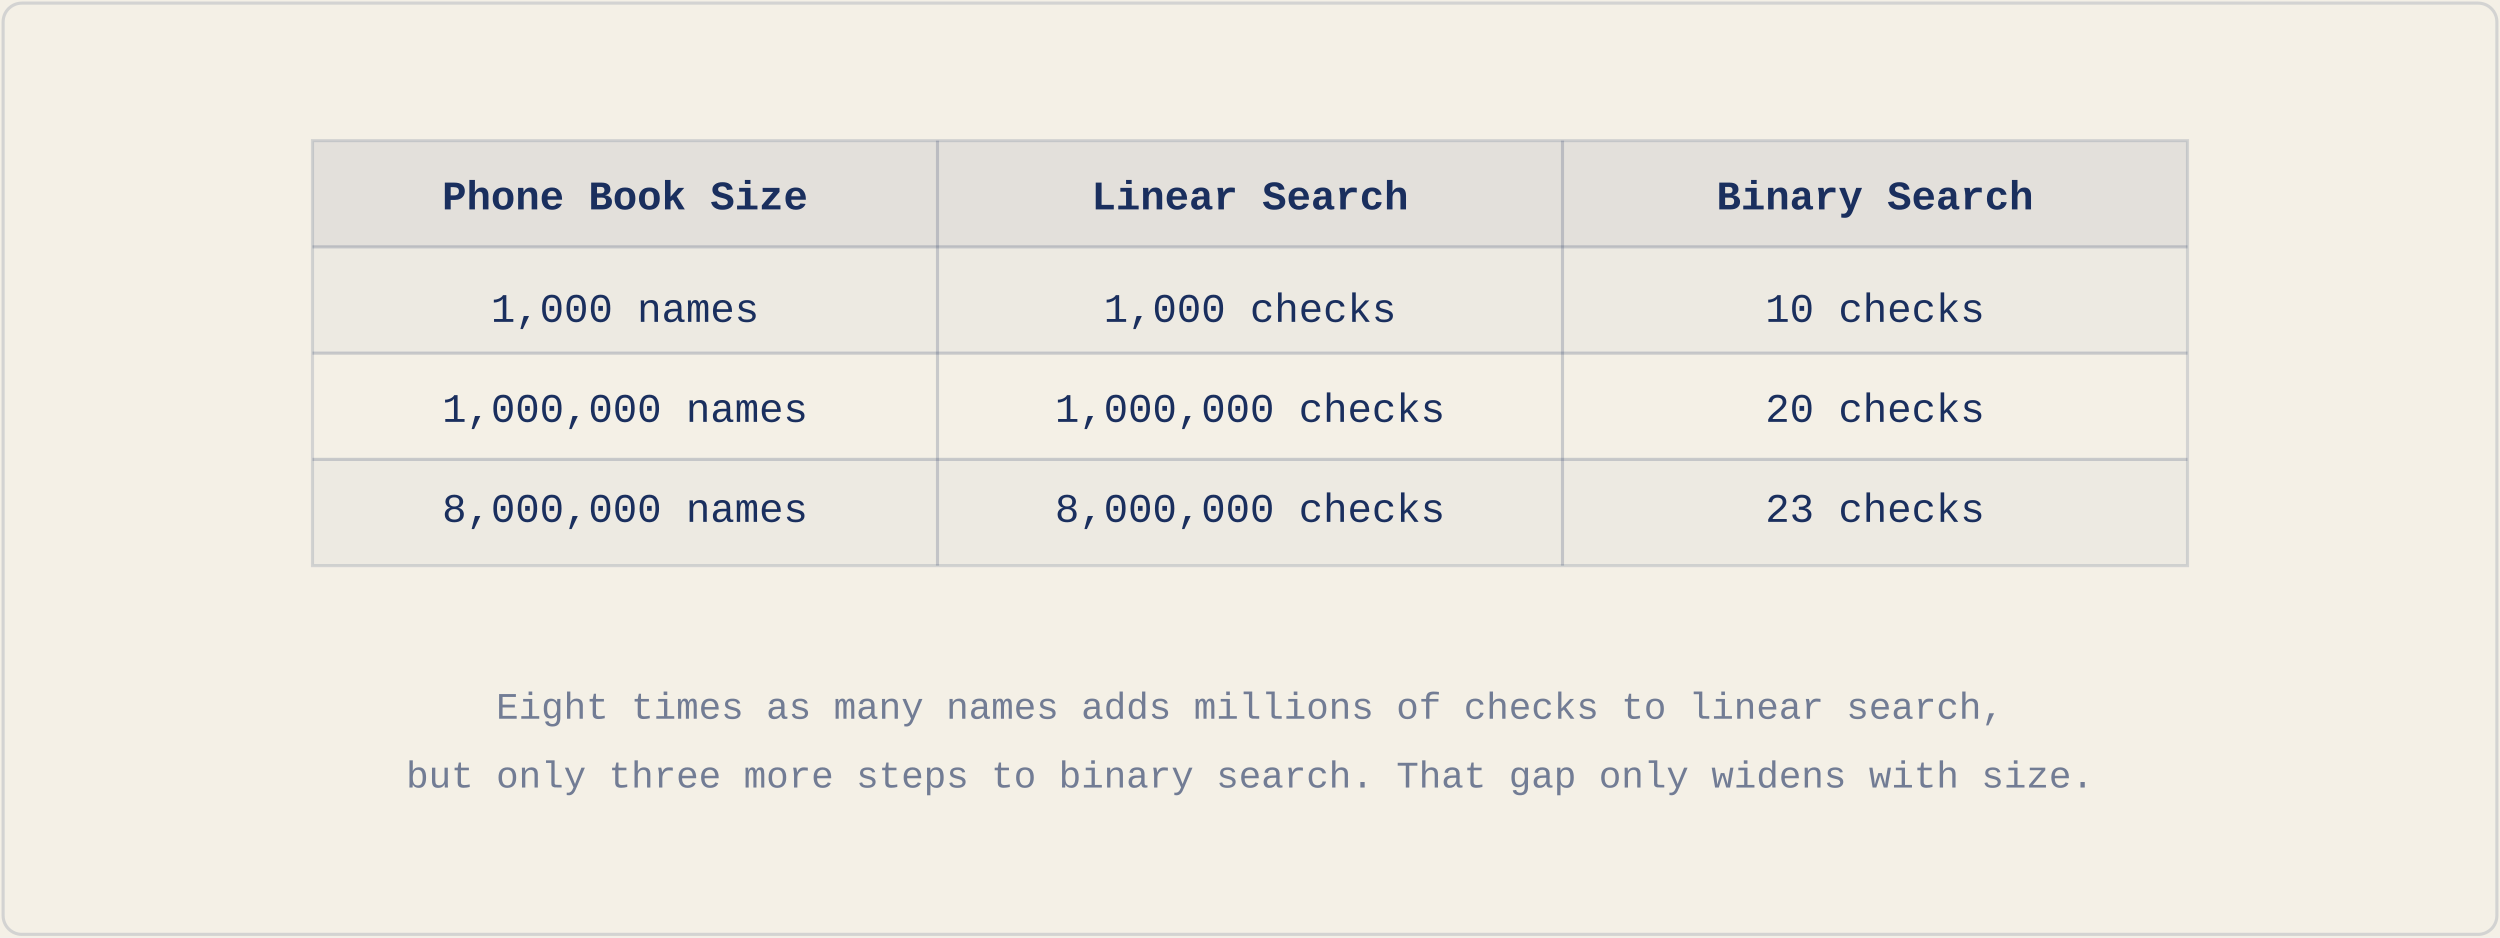
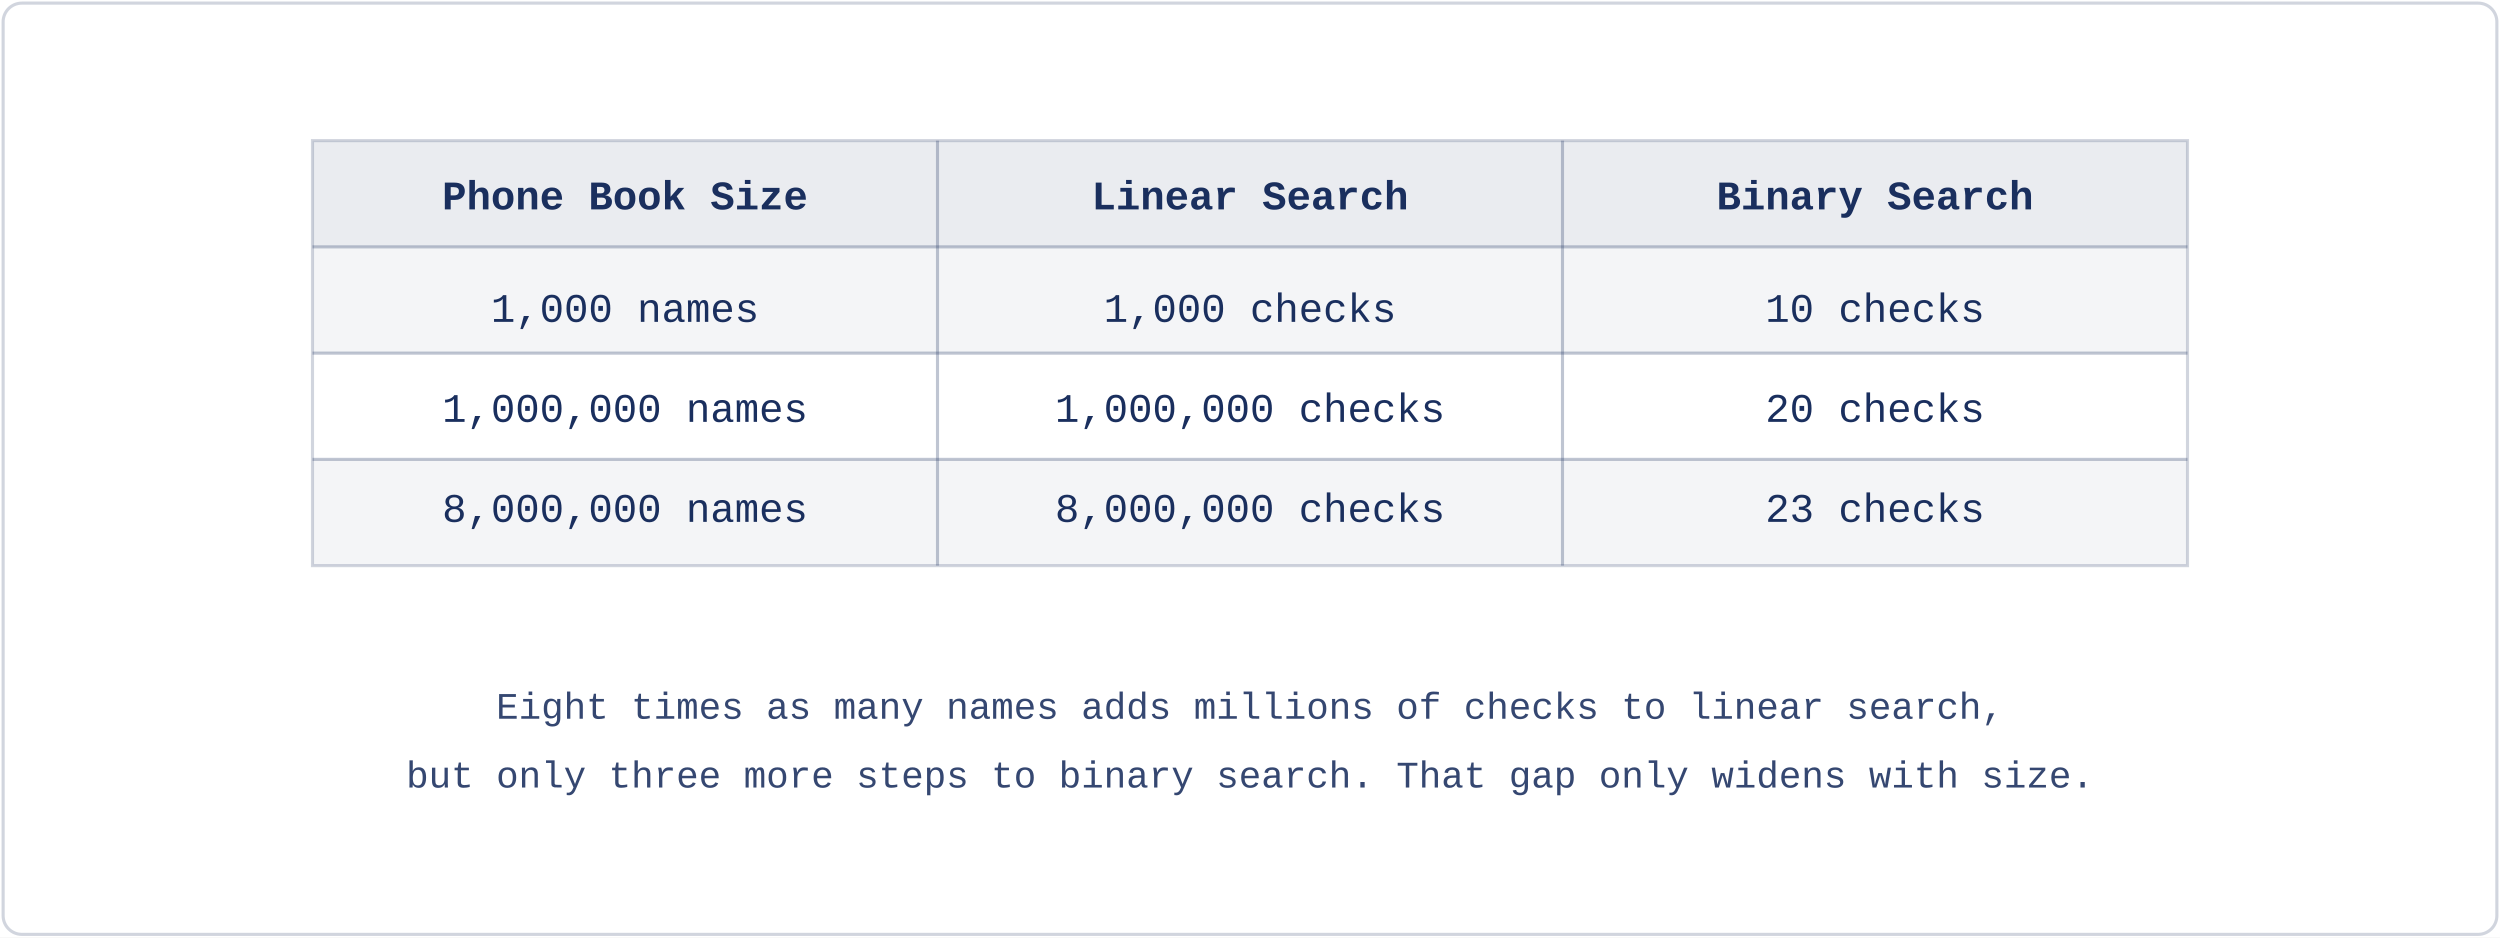
<svg xmlns="http://www.w3.org/2000/svg" viewBox="0 0 800 300">
  <style>
    text { font-family: 'Courier New', 'Courier', monospace; fill: #1a2f5e; }
    .header { font-size: 13px; font-weight: bold; text-anchor: middle; }
    .data { font-size: 13px; text-anchor: middle; }
-     .caption { font-size: 12px; opacity: 0.6; }
-     .frame { fill: none; stroke: #1a2f5e; stroke-opacity: 0.15; }
-     .rule { stroke: #1a2f5e; stroke-opacity: 0.2; }
-     .headband { fill: #1a2f5e; fill-opacity: 0.08; }
-     .zebra { fill: #1a2f5e; fill-opacity: 0.03; }
+     .caption { font-size: 12px; opacity: 0.88; }
+     .frame { fill: none; stroke: #1a2f5e; stroke-opacity: 0.2; }
+     .rule { stroke: #1a2f5e; stroke-opacity: 0.28; }
+     .headband { fill: #1a2f5e; fill-opacity: 0.09; }
+     .zebra { fill: #1a2f5e; fill-opacity: 0.05; }
  </style>
-   <rect width="800" height="300" fill="#f4f0e6" />
+   <rect width="800" height="300" fill="#ffffff" />
  <rect x="1" y="1" width="798" height="298" rx="6" class="frame" />
  <rect x="100" y="45" width="600" height="34" class="headband" />
  <text x="200" y="67" class="header">Phone Book Size</text>
  <text x="400" y="67" class="header">Linear Search</text>
  <text x="600" y="67" class="header">Binary Search</text>
  <rect x="100" y="79" width="600" height="34" class="zebra" />
  <text x="200" y="103" class="data">1,000 names</text>
  <text x="400" y="103" class="data">1,000 checks</text>
  <text x="600" y="103" class="data">10 checks</text>
  <text x="200" y="135" class="data">1,000,000 names</text>
  <text x="400" y="135" class="data">1,000,000 checks</text>
  <text x="600" y="135" class="data">20 checks</text>
  <rect x="100" y="147" width="600" height="34" class="zebra" />
  <text x="200" y="167" class="data">8,000,000 names</text>
  <text x="400" y="167" class="data">8,000,000 checks</text>
  <text x="600" y="167" class="data">23 checks</text>
  <rect x="100" y="45" width="600" height="136" class="frame" />
  <line x1="300" y1="45" x2="300" y2="181" class="rule" />
  <line x1="500" y1="45" x2="500" y2="181" class="rule" />
  <line x1="100" y1="79" x2="700" y2="79" class="rule" />
  <line x1="100" y1="113" x2="700" y2="113" class="rule" />
  <line x1="100" y1="147" x2="700" y2="147" class="rule" />
  <text x="400" y="230" class="caption" text-anchor="middle">Eight times as many names adds millions of checks to linear search,</text>
  <text x="400" y="252" class="caption" text-anchor="middle">but only three more steps to binary search. That gap only widens with size.</text>
</svg>
